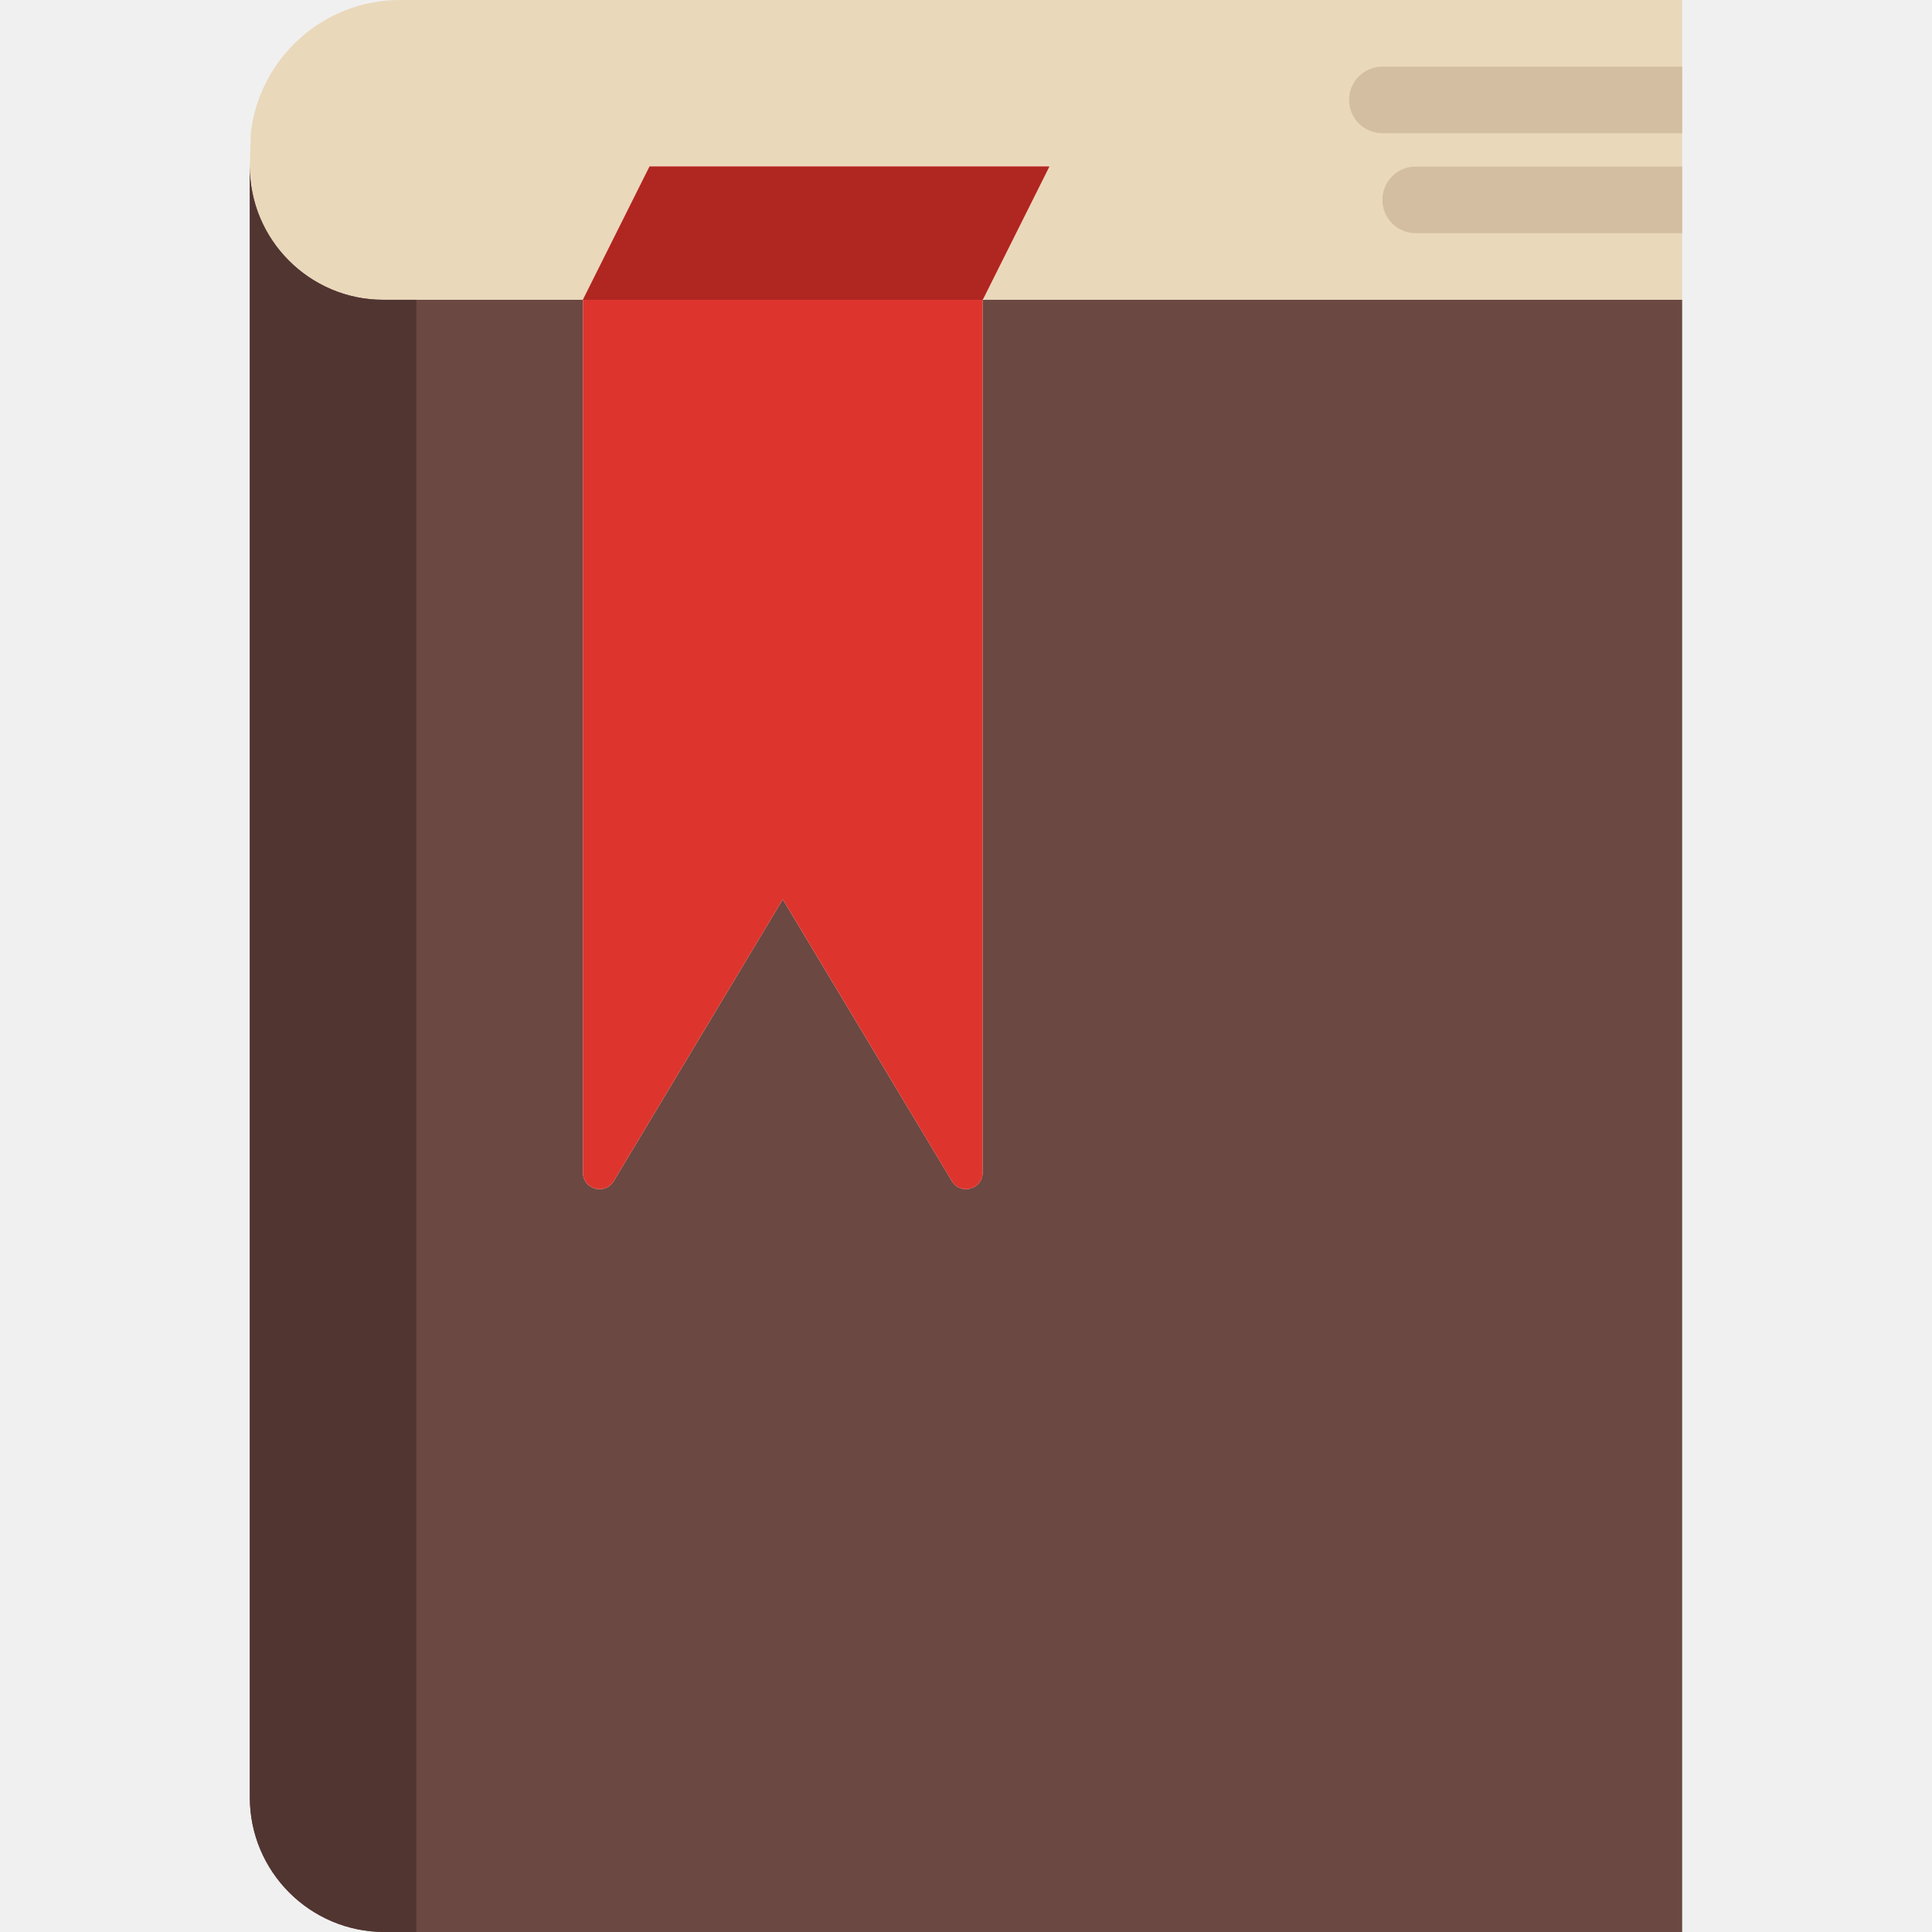
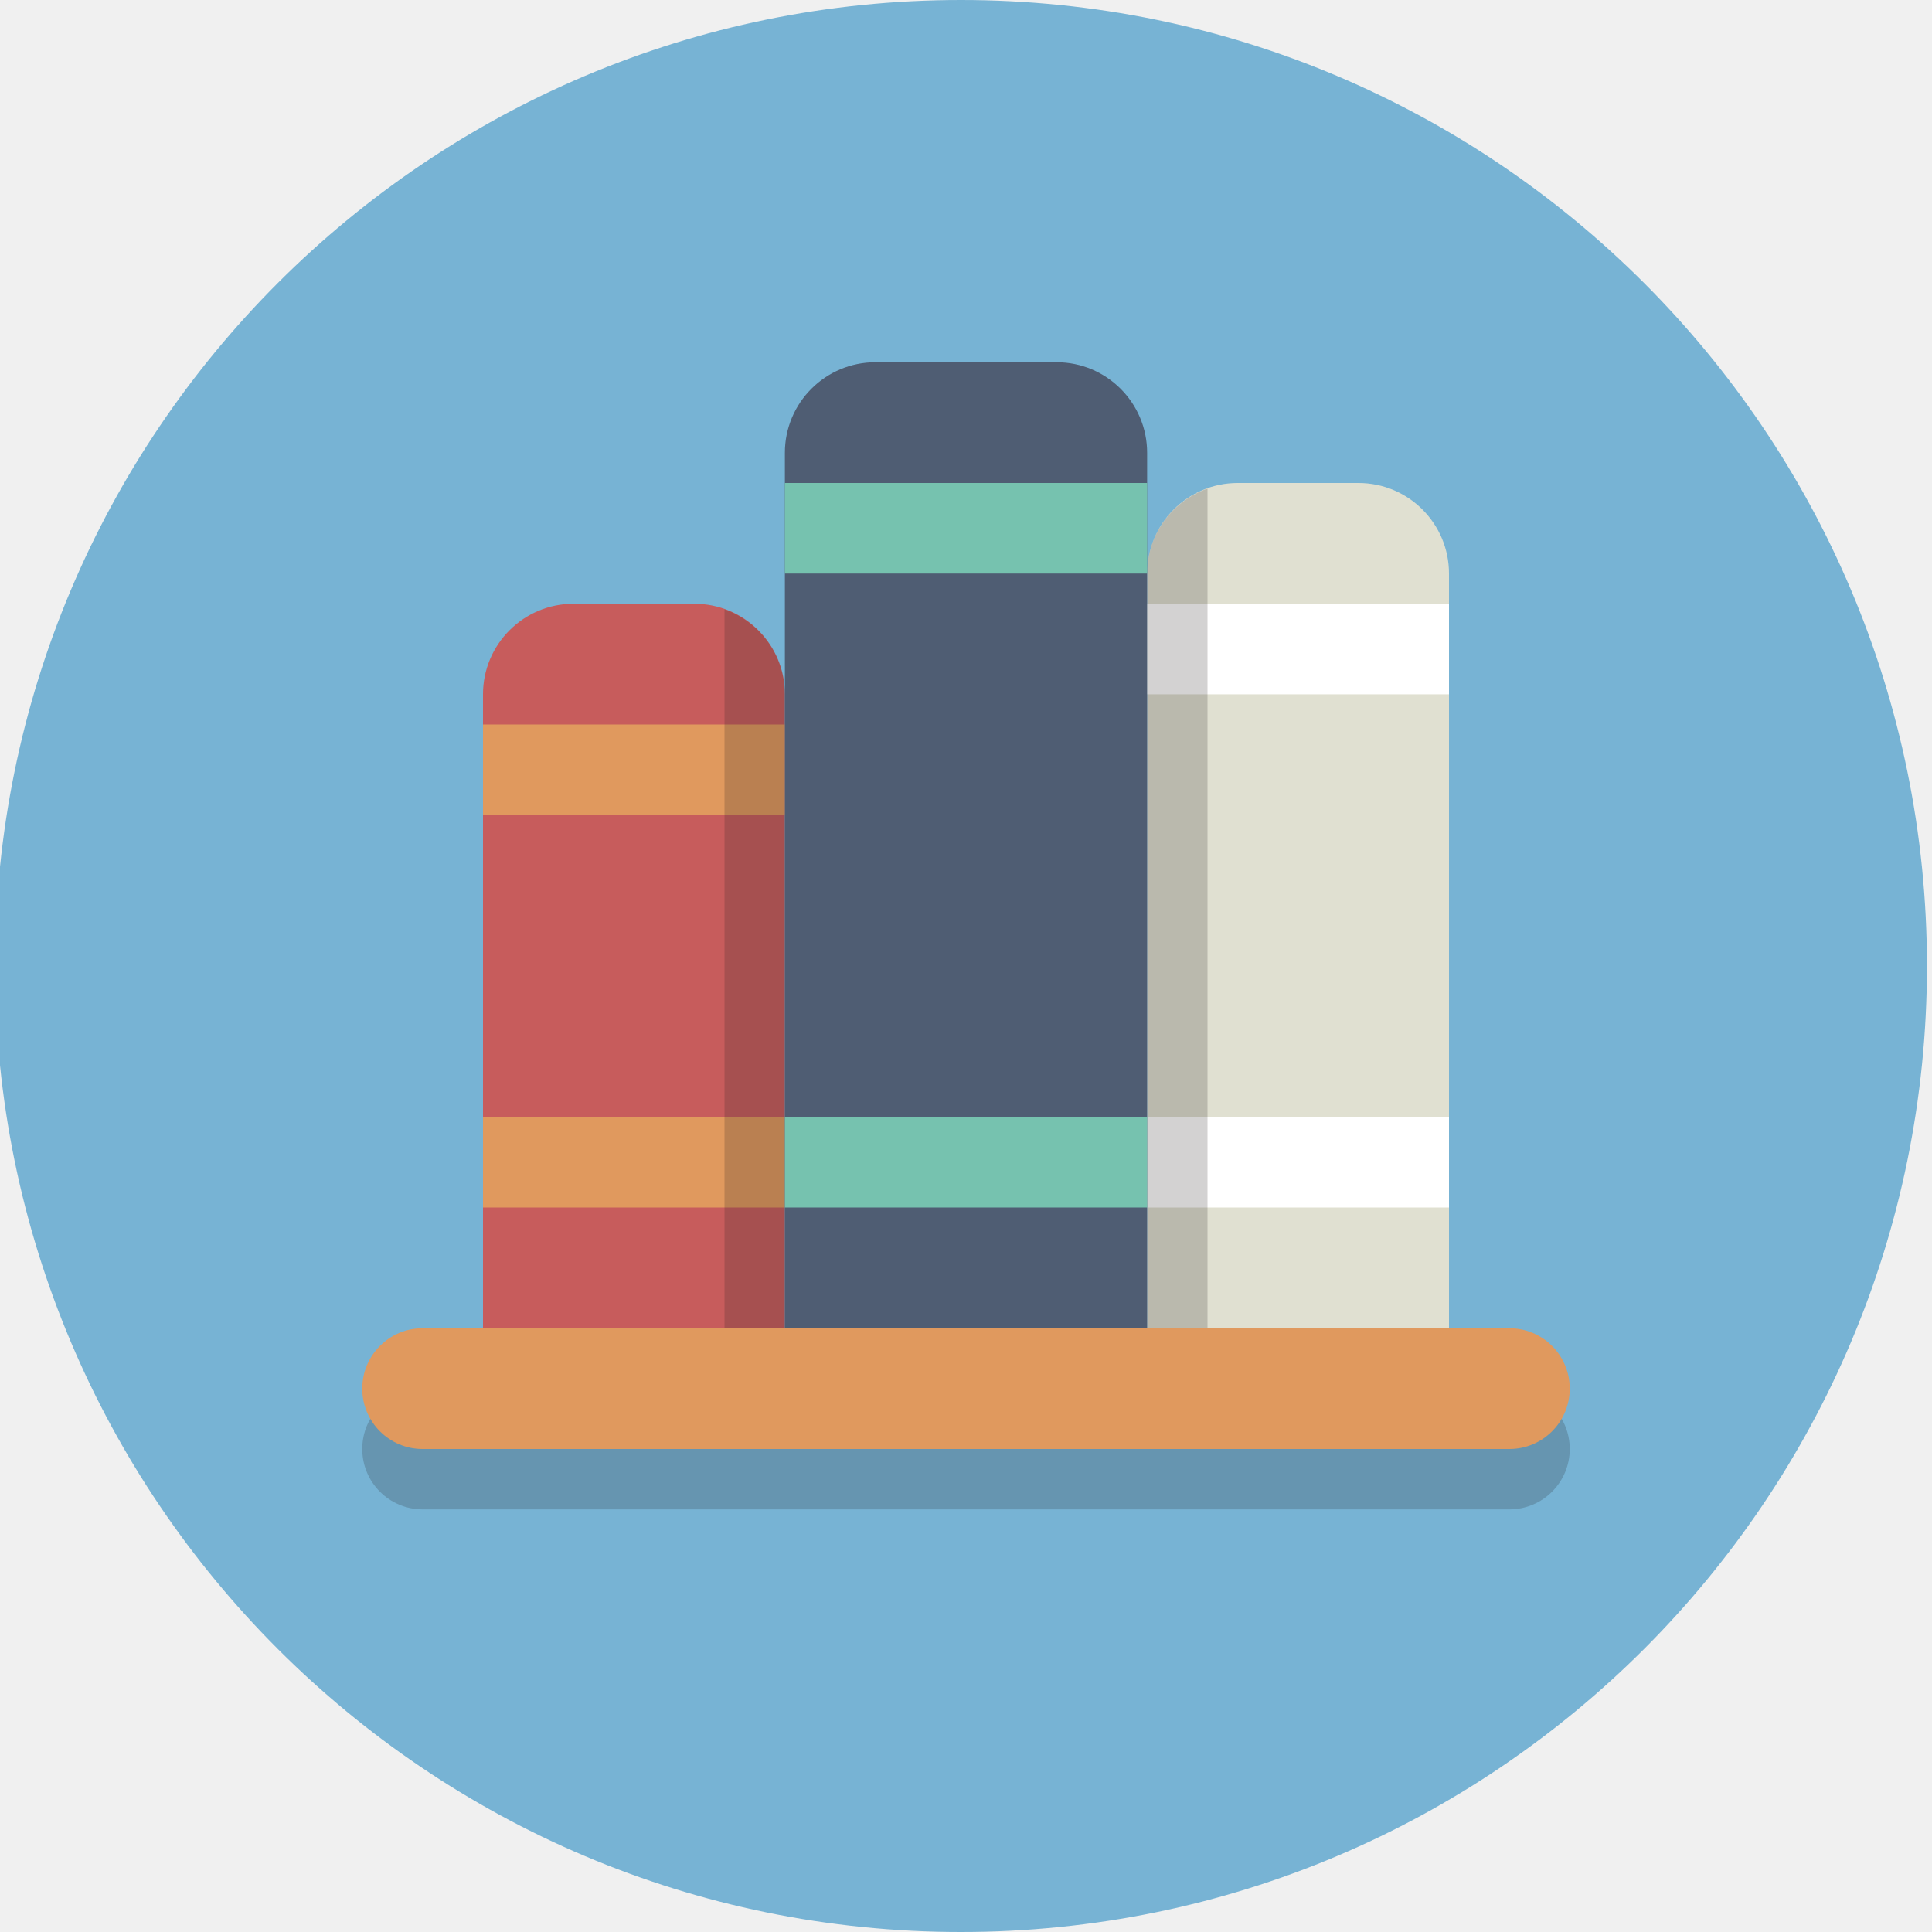
- <svg xmlns="http://www.w3.org/2000/svg" version="1.1" id="Capa_1" x="0px" y="0px" viewBox="0 0 58 58" style="enable-background:new 0 0 58 58;" xml:space="preserve">
-   <path style="fill:#EAD8BB;" d="M12,0C9.694,0,7.781,1.758,7.53,4L7.5,5c0,2.2,1.8,4,4,4h1h3h2l2-4h12l-1.961,3.921  C29.521,8.958,29.548,9,29.588,9h0.211H50.5V0H12z" />
-   <path style="fill:#6B4842;" d="M29.5,9v26.201c0,0.505-0.665,0.69-0.925,0.256L23.5,27l-5.075,8.458  c-0.26,0.433-0.925,0.249-0.925-0.256V9h-6c-2.2,0-4-1.8-4-4v48.958C7.5,56.19,9.31,58,11.542,58H50.5V9H29.5z" />
-   <path style="fill:#513531;" d="M12.5,9h-1c-2.2,0-4-1.8-4-4v48.958C7.5,56.19,9.31,58,11.542,58H12.5V9z" />
-   <path style="fill:#D3BEA1;" d="M50.5,2h-9c-0.553,0-1,0.447-1,1s0.447,1,1,1h9V2z" />
-   <path style="fill:#D3BEA1;" d="M50.5,5h-8c-0.553,0-1,0.447-1,1s0.447,1,1,1h8V5z" />
-   <path style="fill:#DD352E;" d="M19.5,5l-2,4v26.201c0,0.505,0.666,0.69,0.925,0.256L23.5,27l5.075,8.458  c0.26,0.433,0.925,0.249,0.925-0.256V9l2-4H19.5z" />
-   <polygon style="fill:#B02721;" points="19.5,5 17.5,9 29.5,9 31.5,5 " />
-   <g>
- </g>
-   <g>
- </g>
-   <g>
- </g>
-   <g>
- </g>
-   <g>
- </g>
-   <g>
- </g>
-   <g>
- </g>
-   <g>
- </g>
-   <g>
- </g>
-   <g>
- </g>
-   <g>
- </g>
-   <g>
- </g>
-   <g>
- </g>
-   <g>
- </g>
-   <g>
- </g>
+ <svg xmlns="http://www.w3.org/2000/svg" enable-background="new 0 0 64 64" height="64px" version="1.1" viewBox="0 0 64 64" width="64px" xml:space="preserve">
+   <g id="Layer_1">
+     <g>
+       <circle cx="31.833" cy="32" fill="#77B3D4" r="32" />
+     </g>
+     <g opacity="0.2">
+       <path d="M52,48c0,1.105-0.895,2-2,2H14c-1.105,0-2-0.895-2-2l0,0c0-1.105,0.895-2,2-2h36    C51.105,46,52,46.895,52,48L52,48z" fill="#231F20" />
+     </g>
+     <g>
+       <path d="M52,46c0,1.105-0.895,2-2,2H14c-1.105,0-2-0.895-2-2l0,0c0-1.105,0.895-2,2-2h36    C51.105,44,52,44.895,52,46L52,46z" fill="#E0995E" />
+     </g>
+     <g>
+       <path d="M23,20h-4c-1.657,0-3,1.343-3,3v17v1v3h3h4h3v-3v-1V23C26,21.343,24.657,20,23,20z" fill="#C75C5C" />
+     </g>
+     <g>
+       <path d="M45,16h-4c-1.657,0-3,1.343-3,3v21v1v3h3h4h3v-3v-1V19C48,17.343,46.657,16,45,16z" fill="#E0E0D1" />
+     </g>
+     <g>
+       <rect fill="#E0995E" height="3" width="10" x="16" y="24" />
+     </g>
+     <g>
+       <rect fill="#E0995E" height="3" width="10" x="16" y="37" />
+     </g>
+     <g>
+       <rect fill="#FFFFFF" height="3" width="10" x="38" y="37" />
+     </g>
+     <g>
+       <rect fill="#FFFFFF" height="3" width="10" x="38" y="20" />
+     </g>
+     <g>
+       <g opacity="0.2">
+         <path d="M40,40V16.184c-1.163,0.413-2,1.512-2,2.816v21v1v3h2v-3V40z" fill="#231F20" />
+       </g>
+       <g opacity="0.2">
+         <path d="M26,40V23c0-1.304-0.837-2.403-2-2.816V40v1v3h2v-3V40z" fill="#231F20" />
+       </g>
+     </g>
+     <g>
+       <path d="M35,12h-6c-1.657,0-3,1.343-3,3v25v1v3h3h6h3v-3v-1V15C38,13.343,36.657,12,35,12z" fill="#4F5D73" />
+     </g>
+     <g>
+       <rect fill="#76C2AF" height="3" width="12" x="26" y="16" />
+     </g>
+     <g>
+       <rect fill="#76C2AF" height="3" width="12" x="26" y="37" />
+     </g>
+   </g>
+   <g id="Layer_2" />
</svg>
